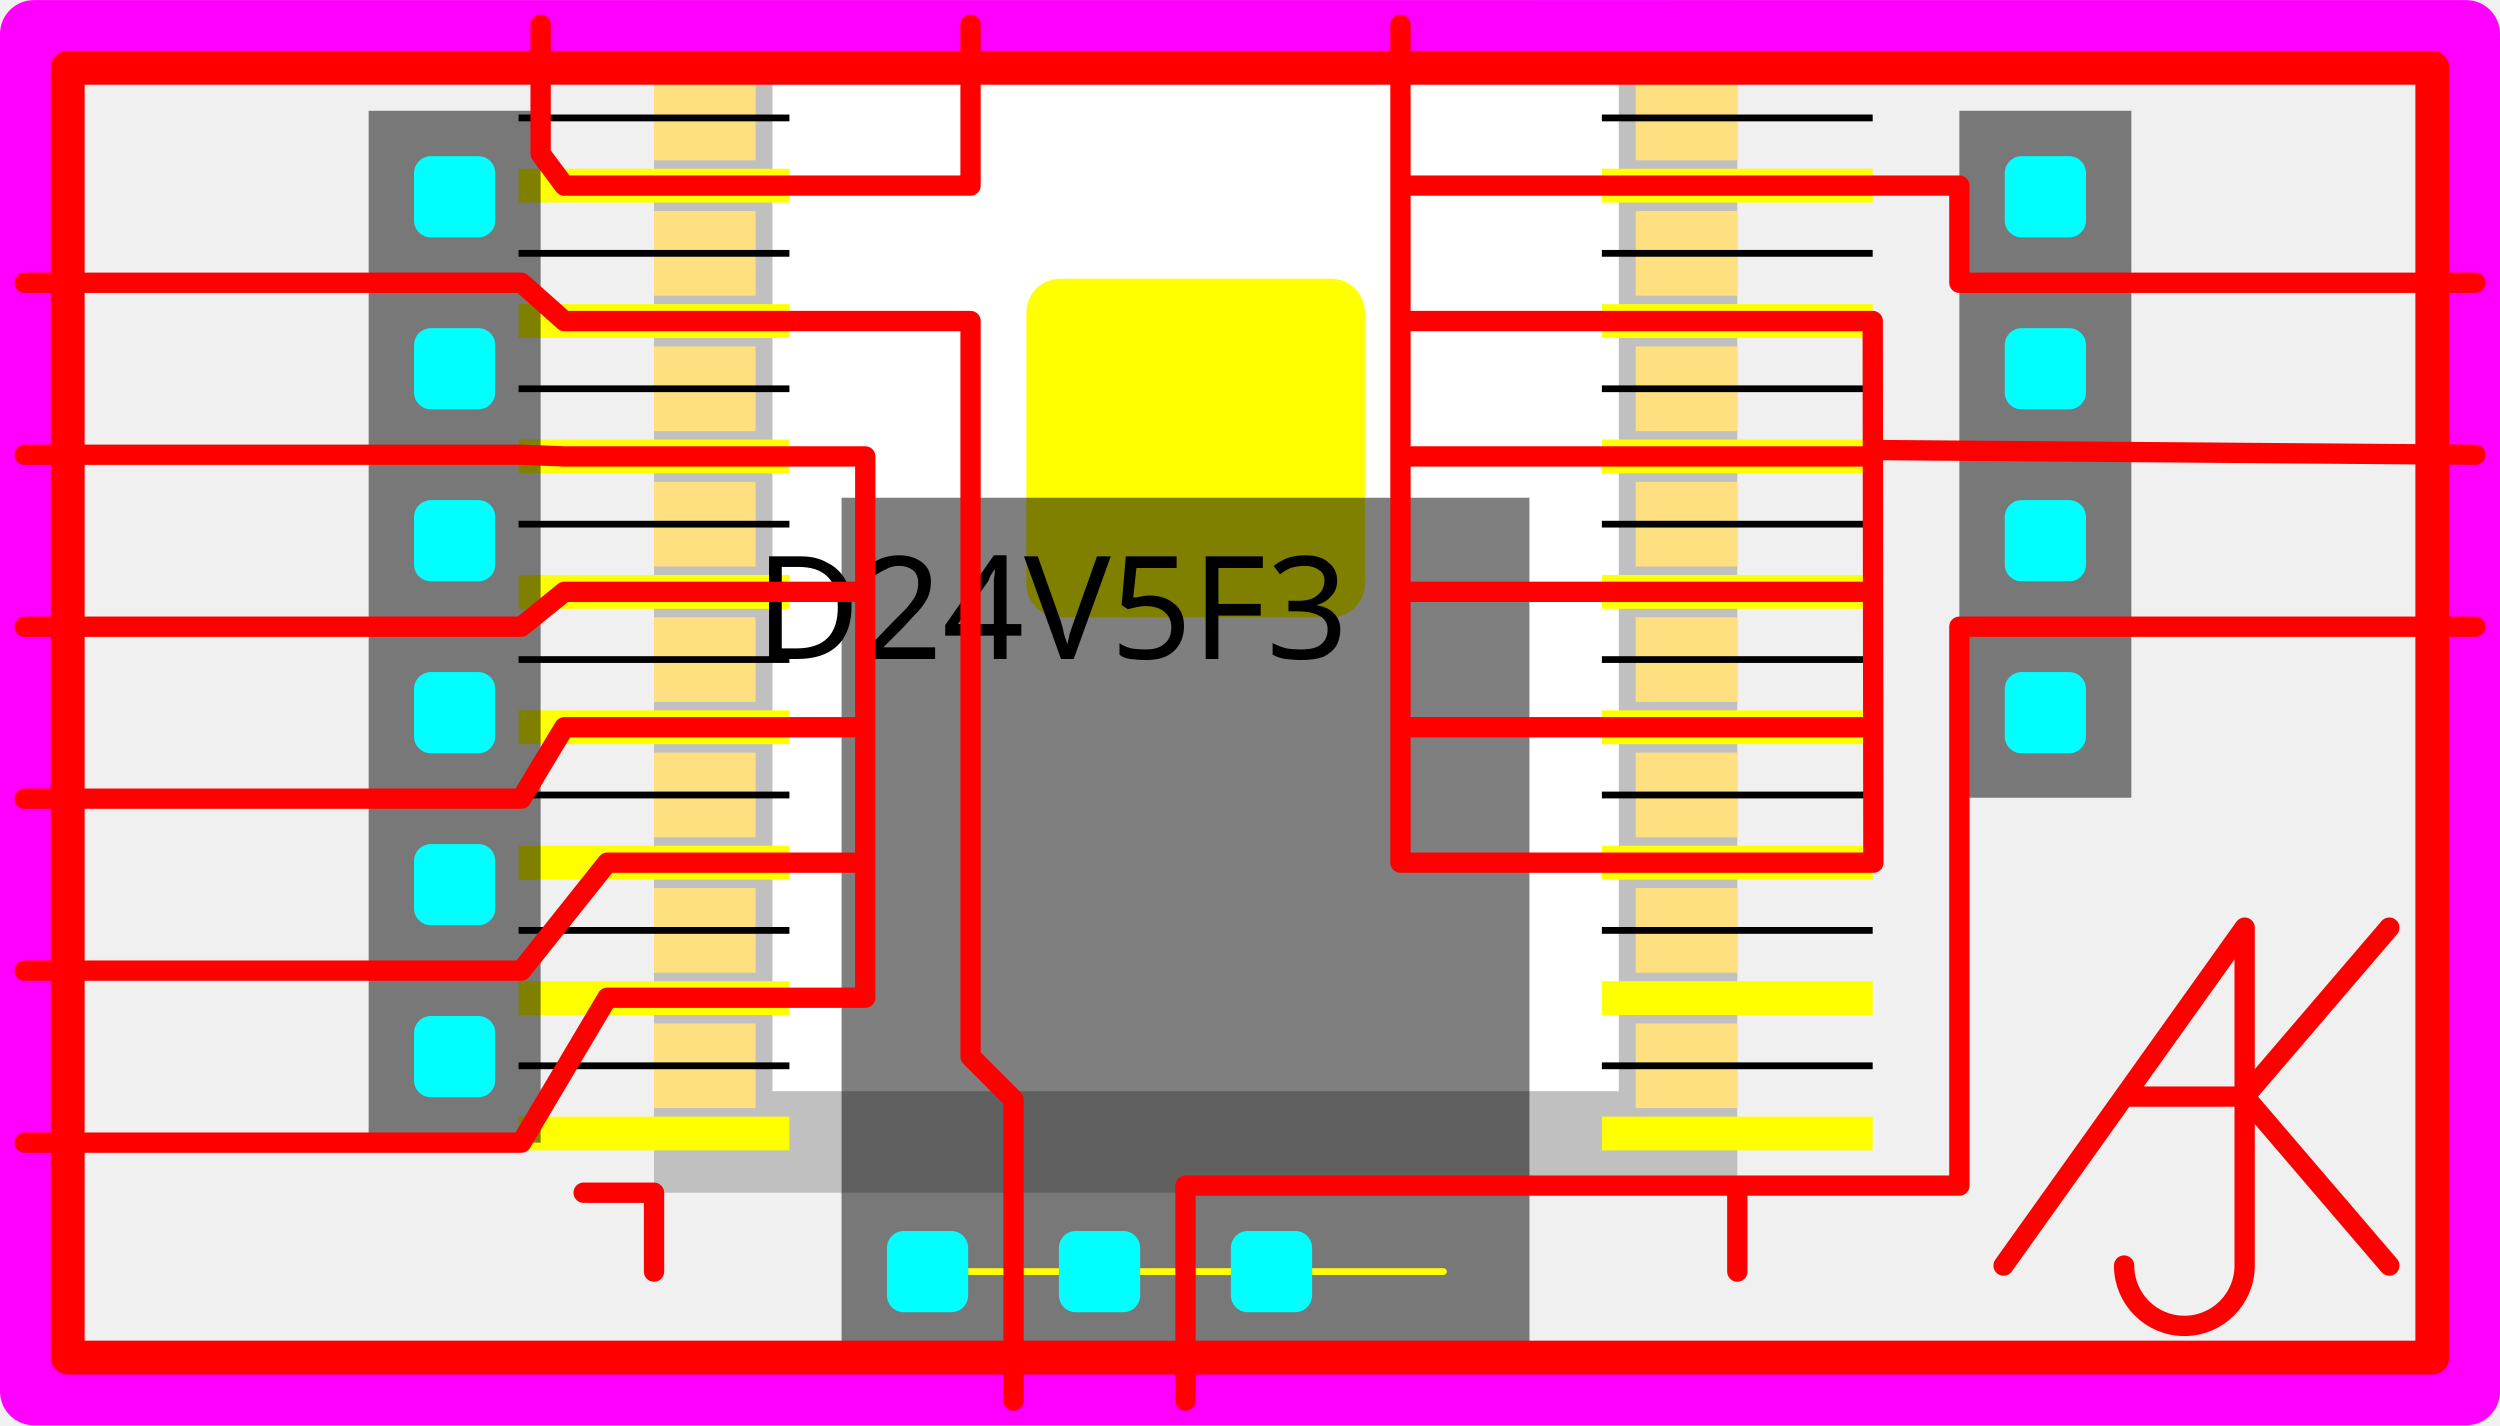
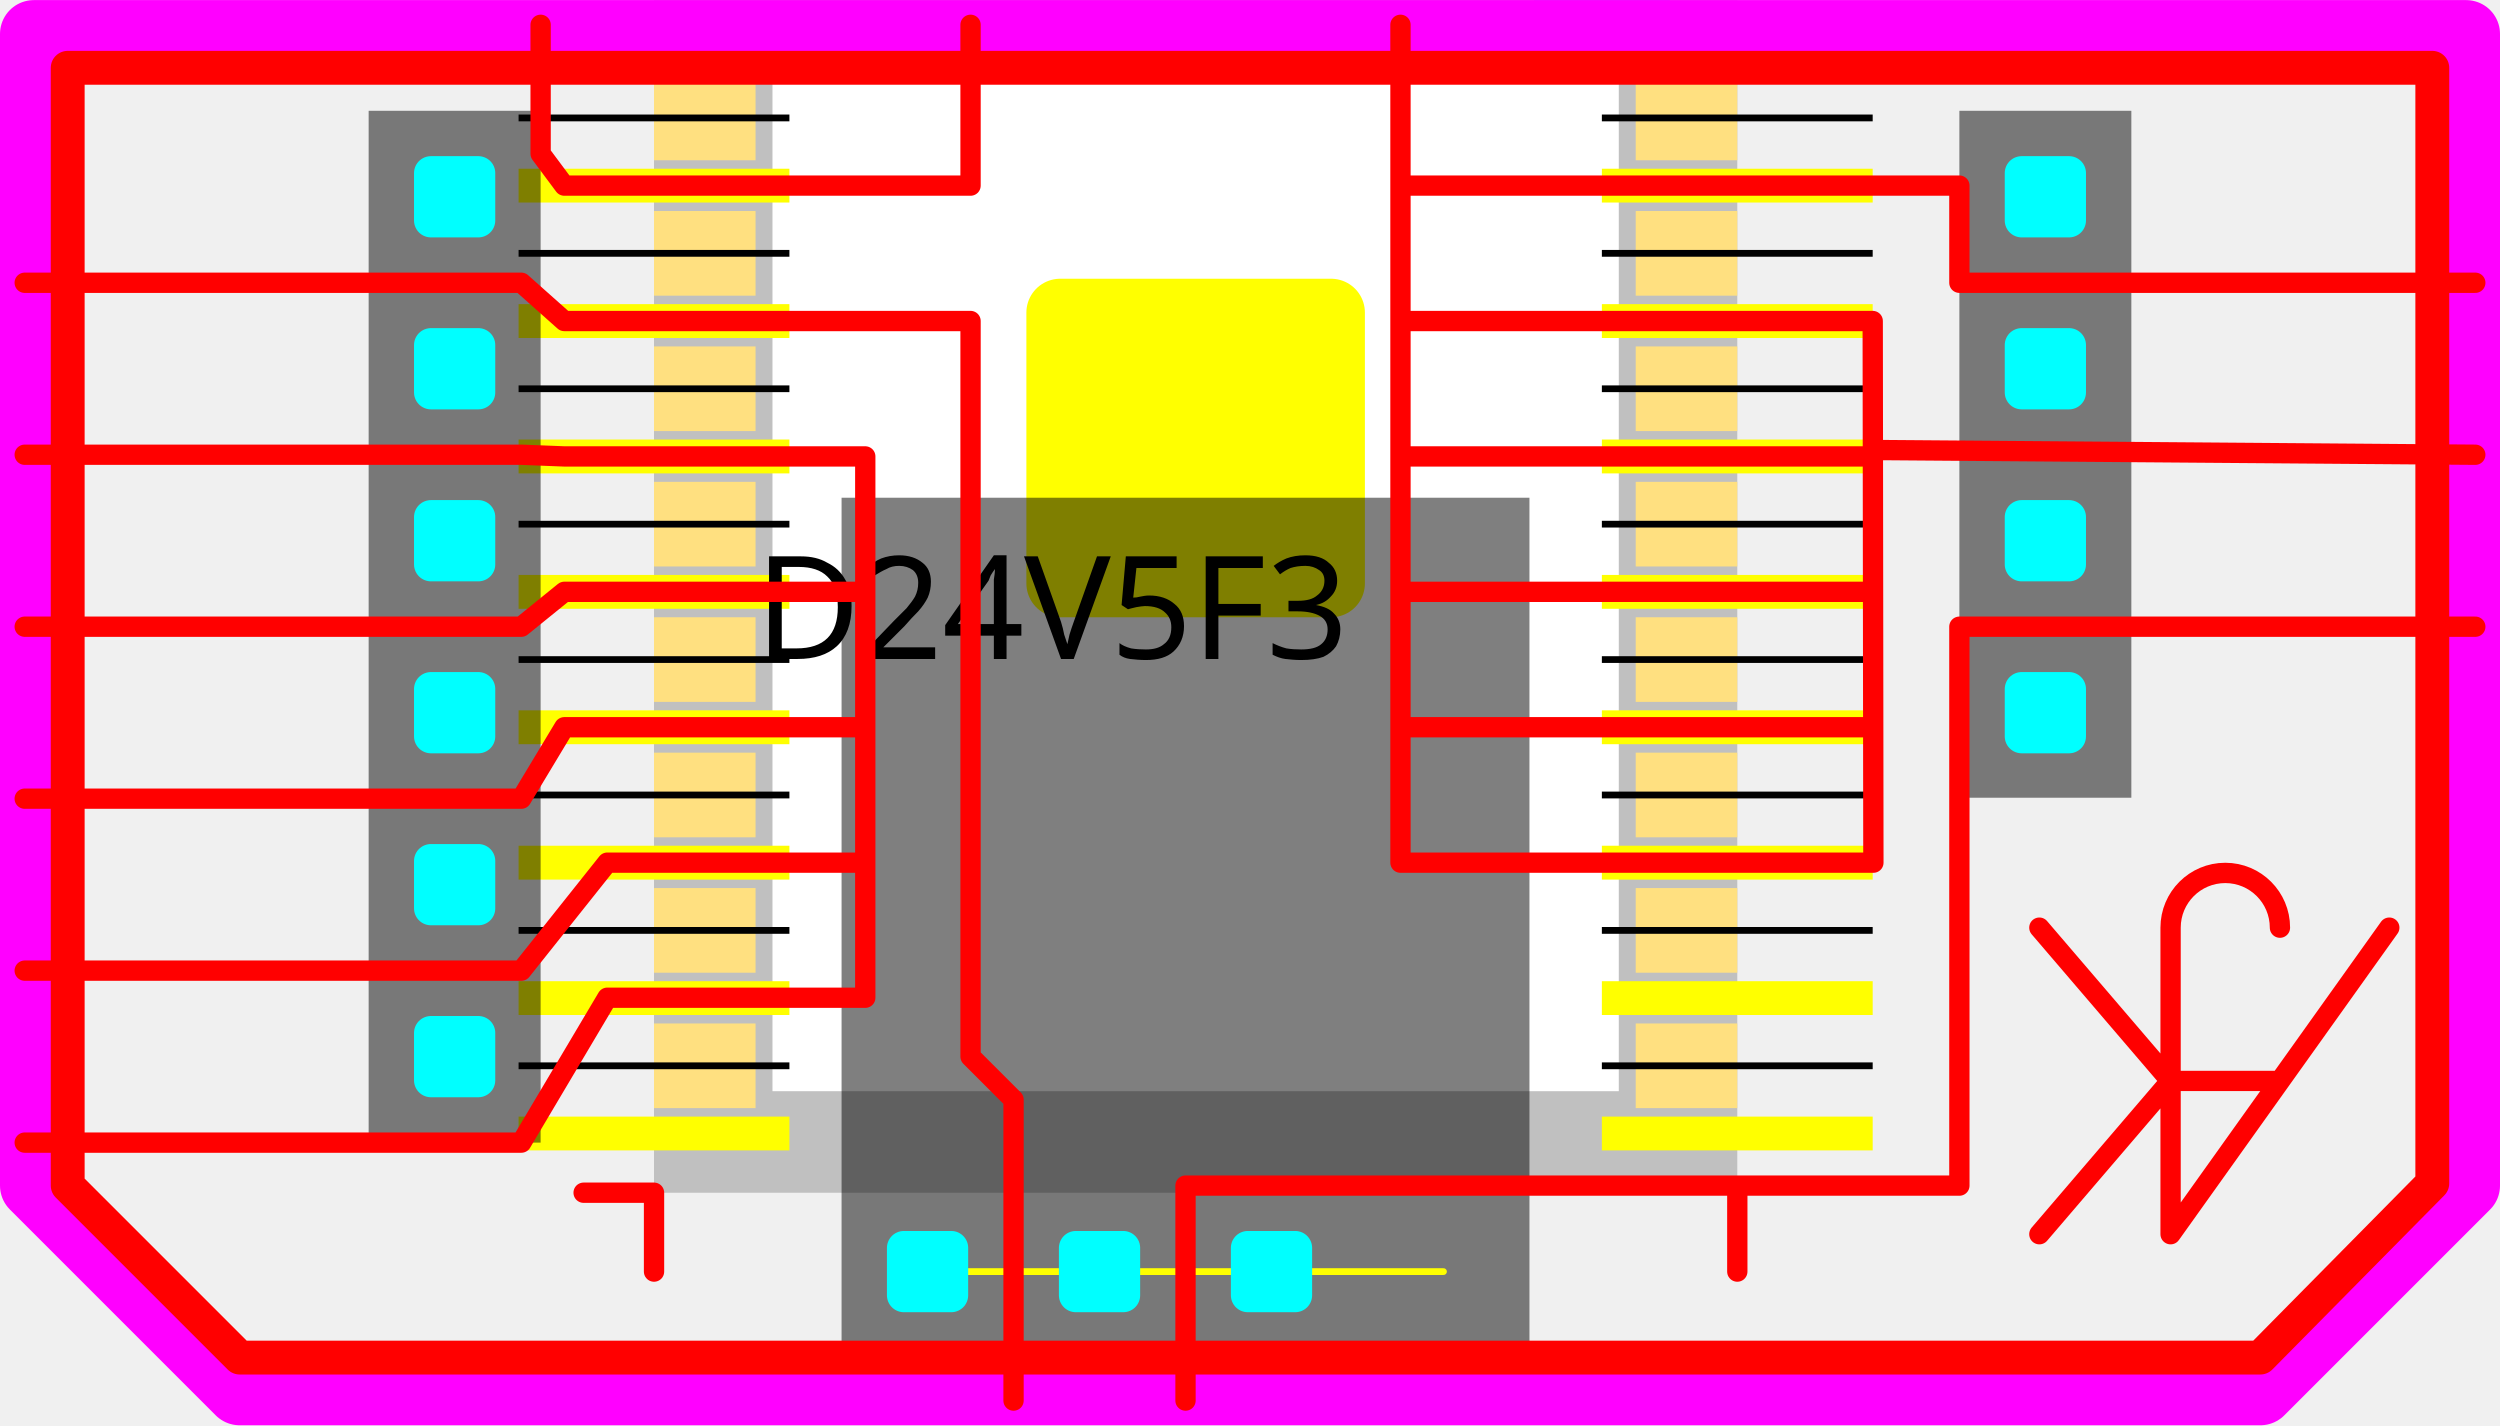
<svg xmlns="http://www.w3.org/2000/svg" width="1.454in" height="0.829in" viewBox="0 0 36.925 21.05" version="1.1" id="svg926">
  <defs id="defs920" />
  <g id="layer6" style="display:inline;opacity:1" transform="translate(0.1899991,-4.495005)">
    <g transform="translate(-12.47142,-90.94855)" id="layer1-2">
      <rect y="89.059" x="21.941" height="24" width="16" id="rect817-3" style="opacity:1;fill:#c0c0c0;fill-opacity:1;fill-rule:evenodd;stroke:none;stroke-width:0.117;stroke-linecap:round;stroke-linejoin:round;stroke-miterlimit:4;stroke-dasharray:none;stroke-dashoffset:0;stroke-opacity:1" />
      <rect y="96.559" x="23.691" height="15" width="12.5" id="rect819-6" style="opacity:1;fill:#ffffff;fill-opacity:1;fill-rule:evenodd;stroke:none;stroke-width:0.102;stroke-linecap:round;stroke-linejoin:round;stroke-miterlimit:4;stroke-dasharray:none;stroke-dashoffset:0;stroke-opacity:1" />
      <rect y="89.059" x="21.941" height="5" width="16" id="rect821-5" style="opacity:1;fill:#808080;fill-opacity:1;fill-rule:evenodd;stroke:none;stroke-width:0.1;stroke-linecap:round;stroke-linejoin:round;stroke-miterlimit:4;stroke-dasharray:none;stroke-dashoffset:0;stroke-opacity:1" />
      <text id="text825-5" y="93.01" x="21.964" style="font-style:normal;font-variant:normal;font-weight:normal;font-stretch:normal;font-size:4.233px;line-height:125%;font-family:Raleway;-inkscape-font-specification:'Raleway, Normal';font-variant-ligatures:normal;font-variant-caps:normal;font-variant-numeric:normal;font-feature-settings:normal;text-align:start;letter-spacing:0px;word-spacing:0px;writing-mode:lr-tb;text-anchor:start;fill:#000000;fill-opacity:1;stroke:none;stroke-width:0.265px;stroke-linecap:butt;stroke-linejoin:miter;stroke-opacity:1" xml:space="preserve">
        <tspan style="stroke-width:0.265px" y="93.01" x="21.964" id="tspan823-8">ESP-12S</tspan>
      </text>
      <g transform="translate(-2,-1.4530335e-6)" id="g953-1">
        <rect style="opacity:1;fill:#ffe080;fill-opacity:1;fill-rule:evenodd;stroke:none;stroke-width:0.062;stroke-linecap:round;stroke-linejoin:round;stroke-miterlimit:4;stroke-dasharray:none;stroke-dashoffset:0;stroke-opacity:1" id="rect830-4" width="1.5" height="1.25" x="23.941" y="-111.809" transform="scale(1,-1)" />
        <rect transform="scale(1,-1)" y="-109.809" x="23.941" height="1.25" width="1.5" id="rect832-7" style="opacity:1;fill:#ffe080;fill-opacity:1;fill-rule:evenodd;stroke:none;stroke-width:0.062;stroke-linecap:round;stroke-linejoin:round;stroke-miterlimit:4;stroke-dasharray:none;stroke-dashoffset:0;stroke-opacity:1" />
        <rect transform="scale(1,-1)" y="-107.809" x="23.941" height="1.25" width="1.5" id="rect834-1" style="opacity:1;fill:#ffe080;fill-opacity:1;fill-rule:evenodd;stroke:none;stroke-width:0.062;stroke-linecap:round;stroke-linejoin:round;stroke-miterlimit:4;stroke-dasharray:none;stroke-dashoffset:0;stroke-opacity:1" />
        <rect style="opacity:1;fill:#ffe080;fill-opacity:1;fill-rule:evenodd;stroke:none;stroke-width:0.062;stroke-linecap:round;stroke-linejoin:round;stroke-miterlimit:4;stroke-dasharray:none;stroke-dashoffset:0;stroke-opacity:1" id="rect836-3" width="1.5" height="1.25" x="23.941" y="-105.809" transform="scale(1,-1)" />
        <rect transform="scale(1,-1)" y="-103.809" x="23.941" height="1.25" width="1.5" id="rect838-8" style="opacity:1;fill:#ffe080;fill-opacity:1;fill-rule:evenodd;stroke:none;stroke-width:0.062;stroke-linecap:round;stroke-linejoin:round;stroke-miterlimit:4;stroke-dasharray:none;stroke-dashoffset:0;stroke-opacity:1" />
        <rect style="opacity:1;fill:#ffe080;fill-opacity:1;fill-rule:evenodd;stroke:none;stroke-width:0.062;stroke-linecap:round;stroke-linejoin:round;stroke-miterlimit:4;stroke-dasharray:none;stroke-dashoffset:0;stroke-opacity:1" id="rect840-4" width="1.5" height="1.25" x="23.941" y="-101.809" transform="scale(1,-1)" />
        <rect style="opacity:1;fill:#ffe080;fill-opacity:1;fill-rule:evenodd;stroke:none;stroke-width:0.062;stroke-linecap:round;stroke-linejoin:round;stroke-miterlimit:4;stroke-dasharray:none;stroke-dashoffset:0;stroke-opacity:1" id="rect842-8" width="1.5" height="1.25" x="23.941" y="-99.809" transform="scale(1,-1)" />
        <rect transform="scale(1,-1)" y="-97.809" x="23.941" height="1.25" width="1.5" id="rect844-0" style="opacity:1;fill:#ffe080;fill-opacity:1;fill-rule:evenodd;stroke:none;stroke-width:0.062;stroke-linecap:round;stroke-linejoin:round;stroke-miterlimit:4;stroke-dasharray:none;stroke-dashoffset:0;stroke-opacity:1" />
      </g>
      <g transform="translate(-2,-1.4530335e-6)" id="g963-4">
        <rect transform="scale(1,-1)" y="-111.809" x="38.441" height="1.25" width="1.5" id="rect846-6" style="opacity:1;fill:#ffe080;fill-opacity:1;fill-rule:evenodd;stroke:none;stroke-width:0.062;stroke-linecap:round;stroke-linejoin:round;stroke-miterlimit:4;stroke-dasharray:none;stroke-dashoffset:0;stroke-opacity:1" />
        <rect style="opacity:1;fill:#ffe080;fill-opacity:1;fill-rule:evenodd;stroke:none;stroke-width:0.062;stroke-linecap:round;stroke-linejoin:round;stroke-miterlimit:4;stroke-dasharray:none;stroke-dashoffset:0;stroke-opacity:1" id="rect848-0" width="1.5" height="1.25" x="38.441" y="-109.809" transform="scale(1,-1)" />
        <rect style="opacity:1;fill:#ffe080;fill-opacity:1;fill-rule:evenodd;stroke:none;stroke-width:0.062;stroke-linecap:round;stroke-linejoin:round;stroke-miterlimit:4;stroke-dasharray:none;stroke-dashoffset:0;stroke-opacity:1" id="rect850-3" width="1.5" height="1.25" x="38.441" y="-107.809" transform="scale(1,-1)" />
        <rect transform="scale(1,-1)" y="-105.809" x="38.441" height="1.25" width="1.5" id="rect852-2" style="opacity:1;fill:#ffe080;fill-opacity:1;fill-rule:evenodd;stroke:none;stroke-width:0.062;stroke-linecap:round;stroke-linejoin:round;stroke-miterlimit:4;stroke-dasharray:none;stroke-dashoffset:0;stroke-opacity:1" />
        <rect style="opacity:1;fill:#ffe080;fill-opacity:1;fill-rule:evenodd;stroke:none;stroke-width:0.062;stroke-linecap:round;stroke-linejoin:round;stroke-miterlimit:4;stroke-dasharray:none;stroke-dashoffset:0;stroke-opacity:1" id="rect854-6" width="1.5" height="1.25" x="38.441" y="-103.809" transform="scale(1,-1)" />
        <rect transform="scale(1,-1)" y="-101.809" x="38.441" height="1.25" width="1.5" id="rect856-9" style="opacity:1;fill:#ffe080;fill-opacity:1;fill-rule:evenodd;stroke:none;stroke-width:0.062;stroke-linecap:round;stroke-linejoin:round;stroke-miterlimit:4;stroke-dasharray:none;stroke-dashoffset:0;stroke-opacity:1" />
        <rect transform="scale(1,-1)" y="-99.809" x="38.441" height="1.25" width="1.5" id="rect858-4" style="opacity:1;fill:#ffe080;fill-opacity:1;fill-rule:evenodd;stroke:none;stroke-width:0.062;stroke-linecap:round;stroke-linejoin:round;stroke-miterlimit:4;stroke-dasharray:none;stroke-dashoffset:0;stroke-opacity:1" />
        <rect style="opacity:1;fill:#ffe080;fill-opacity:1;fill-rule:evenodd;stroke:none;stroke-width:0.062;stroke-linecap:round;stroke-linejoin:round;stroke-miterlimit:4;stroke-dasharray:none;stroke-dashoffset:0;stroke-opacity:1" id="rect860-1" width="1.5" height="1.25" x="38.441" y="-97.809" transform="scale(1,-1)" />
      </g>
      <rect y="95.059" x="34.941" height="1" width="2" id="rect862-3" style="opacity:1;fill:#8080ff;fill-opacity:1;fill-rule:evenodd;stroke:none;stroke-width:0.1;stroke-linecap:round;stroke-linejoin:round;stroke-miterlimit:4;stroke-dasharray:none;stroke-dashoffset:0;stroke-opacity:1" />
      <g transform="translate(0,0.1250103)" id="g1983">
        <path style="opacity:1;fill:none;fill-opacity:1;fill-rule:evenodd;stroke:#000000;stroke-width:0.1;stroke-linecap:butt;stroke-linejoin:round;stroke-miterlimit:4;stroke-dasharray:none;stroke-dashoffset:0;stroke-opacity:1" d="m 19.941,97.059 h 2.75 1.25" id="path1959" />
        <path id="path1961" d="m 19.941,99.059 h 2.75 1.25" style="opacity:1;fill:none;fill-opacity:1;fill-rule:evenodd;stroke:#000000;stroke-width:0.1;stroke-linecap:butt;stroke-linejoin:round;stroke-miterlimit:4;stroke-dasharray:none;stroke-dashoffset:0;stroke-opacity:1" />
        <path id="path1963" d="m 19.941,101.059 h 2.75 1.25" style="opacity:1;fill:none;fill-opacity:1;fill-rule:evenodd;stroke:#000000;stroke-width:0.1;stroke-linecap:butt;stroke-linejoin:round;stroke-miterlimit:4;stroke-dasharray:none;stroke-dashoffset:0;stroke-opacity:1" />
        <path style="opacity:1;fill:none;fill-opacity:1;fill-rule:evenodd;stroke:#000000;stroke-width:0.1;stroke-linecap:butt;stroke-linejoin:round;stroke-miterlimit:4;stroke-dasharray:none;stroke-dashoffset:0;stroke-opacity:1" d="m 19.941,103.059 h 2.75 1.25" id="path1965" />
        <path id="path1967" d="m 19.941,105.059 h 2.75 1.25" style="opacity:1;fill:none;fill-opacity:1;fill-rule:evenodd;stroke:#000000;stroke-width:0.1;stroke-linecap:butt;stroke-linejoin:round;stroke-miterlimit:4;stroke-dasharray:none;stroke-dashoffset:0;stroke-opacity:1" />
        <path style="opacity:1;fill:none;fill-opacity:1;fill-rule:evenodd;stroke:#000000;stroke-width:0.1;stroke-linecap:butt;stroke-linejoin:round;stroke-miterlimit:4;stroke-dasharray:none;stroke-dashoffset:0;stroke-opacity:1" d="m 19.941,107.059 h 2.75 1.25" id="path1969" />
        <path style="opacity:1;fill:none;fill-opacity:1;fill-rule:evenodd;stroke:#000000;stroke-width:0.1;stroke-linecap:butt;stroke-linejoin:round;stroke-miterlimit:4;stroke-dasharray:none;stroke-dashoffset:0;stroke-opacity:1" d="m 19.941,109.059 h 2.75 1.25" id="path1971" />
        <path id="path1973" d="m 19.941,111.059 h 2.75 1.25" style="opacity:1;fill:none;fill-opacity:1;fill-rule:evenodd;stroke:#000000;stroke-width:0.1;stroke-linecap:butt;stroke-linejoin:round;stroke-miterlimit:4;stroke-dasharray:none;stroke-dashoffset:0;stroke-opacity:1" />
      </g>
      <g transform="translate(16,0.1250103)" id="g2001">
        <path id="path1985" d="m 19.941,97.059 h 2.75 1.25" style="opacity:1;fill:none;fill-opacity:1;fill-rule:evenodd;stroke:#000000;stroke-width:0.1;stroke-linecap:butt;stroke-linejoin:round;stroke-miterlimit:4;stroke-dasharray:none;stroke-dashoffset:0;stroke-opacity:1" />
        <path style="opacity:1;fill:none;fill-opacity:1;fill-rule:evenodd;stroke:#000000;stroke-width:0.1;stroke-linecap:butt;stroke-linejoin:round;stroke-miterlimit:4;stroke-dasharray:none;stroke-dashoffset:0;stroke-opacity:1" d="m 19.941,99.059 h 2.75 1.25" id="path1987" />
        <path style="opacity:1;fill:none;fill-opacity:1;fill-rule:evenodd;stroke:#000000;stroke-width:0.1;stroke-linecap:butt;stroke-linejoin:round;stroke-miterlimit:4;stroke-dasharray:none;stroke-dashoffset:0;stroke-opacity:1" d="m 19.941,101.059 h 2.75 1.25" id="path1989" />
        <path id="path1991" d="m 19.941,103.059 h 2.75 1.25" style="opacity:1;fill:none;fill-opacity:1;fill-rule:evenodd;stroke:#000000;stroke-width:0.1;stroke-linecap:butt;stroke-linejoin:round;stroke-miterlimit:4;stroke-dasharray:none;stroke-dashoffset:0;stroke-opacity:1" />
        <path style="opacity:1;fill:none;fill-opacity:1;fill-rule:evenodd;stroke:#000000;stroke-width:0.1;stroke-linecap:butt;stroke-linejoin:round;stroke-miterlimit:4;stroke-dasharray:none;stroke-dashoffset:0;stroke-opacity:1" d="m 19.941,105.059 h 2.75 1.25" id="path1993" />
        <path id="path1995" d="m 19.941,107.059 h 2.75 1.25" style="opacity:1;fill:none;fill-opacity:1;fill-rule:evenodd;stroke:#000000;stroke-width:0.1;stroke-linecap:butt;stroke-linejoin:round;stroke-miterlimit:4;stroke-dasharray:none;stroke-dashoffset:0;stroke-opacity:1" />
        <path id="path1997" d="m 19.941,109.059 h 2.75 1.25" style="opacity:1;fill:none;fill-opacity:1;fill-rule:evenodd;stroke:#000000;stroke-width:0.1;stroke-linecap:butt;stroke-linejoin:round;stroke-miterlimit:4;stroke-dasharray:none;stroke-dashoffset:0;stroke-opacity:1" />
        <path style="opacity:1;fill:none;fill-opacity:1;fill-rule:evenodd;stroke:#000000;stroke-width:0.1;stroke-linecap:butt;stroke-linejoin:round;stroke-miterlimit:4;stroke-dasharray:none;stroke-dashoffset:0;stroke-opacity:1" d="m 19.941,111.059 h 2.75 1.25" id="path1999" />
      </g>
      <g id="g902">
        <path style="opacity:1;fill:none;fill-opacity:1;fill-rule:evenodd;stroke:#ffff00;stroke-width:0.5;stroke-linecap:butt;stroke-linejoin:round;stroke-miterlimit:4;stroke-dasharray:none;stroke-dashoffset:0;stroke-opacity:1" d="m 19.941,98.184 h 2.75 1.25" id="path871-7" />
        <path style="opacity:1;fill:none;fill-opacity:1;fill-rule:evenodd;stroke:#ffff00;stroke-width:0.5;stroke-linecap:butt;stroke-linejoin:round;stroke-miterlimit:4;stroke-dasharray:none;stroke-dashoffset:0;stroke-opacity:1" d="m 19.941,100.184 h 2.75 1.25" id="path873-8" />
        <path id="path875-8" d="m 19.941,102.184 h 2.75 1.25" style="opacity:1;fill:none;fill-opacity:1;fill-rule:evenodd;stroke:#ffff00;stroke-width:0.5;stroke-linecap:butt;stroke-linejoin:round;stroke-miterlimit:4;stroke-dasharray:none;stroke-dashoffset:0;stroke-opacity:1" />
        <path style="opacity:1;fill:none;fill-opacity:1;fill-rule:evenodd;stroke:#ffff00;stroke-width:0.5;stroke-linecap:butt;stroke-linejoin:round;stroke-miterlimit:4;stroke-dasharray:none;stroke-dashoffset:0;stroke-opacity:1" d="m 19.941,104.184 h 2.75 1.25" id="path877-3" />
        <path id="path879-8" d="m 19.941,106.184 h 2.75 1.25" style="opacity:1;fill:none;fill-opacity:1;fill-rule:evenodd;stroke:#ffff00;stroke-width:0.5;stroke-linecap:butt;stroke-linejoin:round;stroke-miterlimit:4;stroke-dasharray:none;stroke-dashoffset:0;stroke-opacity:1" />
        <path id="path881-1" d="m 19.941,108.184 h 2.75 1.25" style="opacity:1;fill:none;fill-opacity:1;fill-rule:evenodd;stroke:#ffff00;stroke-width:0.5;stroke-linecap:butt;stroke-linejoin:round;stroke-miterlimit:4;stroke-dasharray:none;stroke-dashoffset:0;stroke-opacity:1" />
        <path style="opacity:1;fill:none;fill-opacity:1;fill-rule:evenodd;stroke:#ffff00;stroke-width:0.5;stroke-linecap:butt;stroke-linejoin:round;stroke-miterlimit:4;stroke-dasharray:none;stroke-dashoffset:0;stroke-opacity:1" d="m 19.941,110.184 h 2.75 1.25" id="path883-5" />
        <path id="path893" d="m 19.941,96.184 h 2.75 1.25" style="opacity:1;fill:none;fill-opacity:1;fill-rule:evenodd;stroke:#ffff00;stroke-width:0.5;stroke-linecap:butt;stroke-linejoin:round;stroke-miterlimit:4;stroke-dasharray:none;stroke-dashoffset:0;stroke-opacity:1" />
        <path id="path903" d="m 19.941,112.184 h 2.75 1.25" style="opacity:1;fill:none;fill-opacity:1;fill-rule:evenodd;stroke:#ffff00;stroke-width:0.5;stroke-linecap:butt;stroke-linejoin:round;stroke-miterlimit:4;stroke-dasharray:none;stroke-dashoffset:0;stroke-opacity:1" />
      </g>
      <g transform="translate(16)" id="g918">
        <path id="path904-3" d="m 19.941,98.184 h 2.75 1.25" style="opacity:1;fill:none;fill-opacity:1;fill-rule:evenodd;stroke:#ffff00;stroke-width:0.5;stroke-linecap:butt;stroke-linejoin:round;stroke-miterlimit:4;stroke-dasharray:none;stroke-dashoffset:0;stroke-opacity:1" />
        <path id="path906-5" d="m 19.941,100.184 h 2.75 1.25" style="opacity:1;fill:none;fill-opacity:1;fill-rule:evenodd;stroke:#ffff00;stroke-width:0.5;stroke-linecap:butt;stroke-linejoin:round;stroke-miterlimit:4;stroke-dasharray:none;stroke-dashoffset:0;stroke-opacity:1" />
        <path style="opacity:1;fill:none;fill-opacity:1;fill-rule:evenodd;stroke:#ffff00;stroke-width:0.5;stroke-linecap:butt;stroke-linejoin:round;stroke-miterlimit:4;stroke-dasharray:none;stroke-dashoffset:0;stroke-opacity:1" d="m 19.941,102.184 h 2.75 1.25" id="path908-4" />
        <path id="path910-3" d="m 19.941,104.184 h 2.75 1.25" style="opacity:1;fill:none;fill-opacity:1;fill-rule:evenodd;stroke:#ffff00;stroke-width:0.5;stroke-linecap:butt;stroke-linejoin:round;stroke-miterlimit:4;stroke-dasharray:none;stroke-dashoffset:0;stroke-opacity:1" />
        <path style="opacity:1;fill:none;fill-opacity:1;fill-rule:evenodd;stroke:#ffff00;stroke-width:0.5;stroke-linecap:butt;stroke-linejoin:round;stroke-miterlimit:4;stroke-dasharray:none;stroke-dashoffset:0;stroke-opacity:1" d="m 19.941,106.184 h 2.75 1.25" id="path912-6" />
        <path style="opacity:1;fill:none;fill-opacity:1;fill-rule:evenodd;stroke:#ffff00;stroke-width:0.5;stroke-linecap:butt;stroke-linejoin:round;stroke-miterlimit:4;stroke-dasharray:none;stroke-dashoffset:0;stroke-opacity:1" d="m 19.941,108.184 h 2.75 1.25" id="path914-5" />
        <path id="path916-9" d="m 19.941,110.184 h 2.75 1.25" style="opacity:1;fill:none;fill-opacity:1;fill-rule:evenodd;stroke:#ffff00;stroke-width:0.5;stroke-linecap:butt;stroke-linejoin:round;stroke-miterlimit:4;stroke-dasharray:none;stroke-dashoffset:0;stroke-opacity:1" />
        <path style="opacity:1;fill:none;fill-opacity:1;fill-rule:evenodd;stroke:#ffff00;stroke-width:0.5;stroke-linecap:butt;stroke-linejoin:round;stroke-miterlimit:4;stroke-dasharray:none;stroke-dashoffset:0;stroke-opacity:1" d="m 19.941,96.184 h 2.75 1.25" id="path897" />
        <path style="opacity:1;fill:none;fill-opacity:1;fill-rule:evenodd;stroke:#ffff00;stroke-width:0.5;stroke-linecap:butt;stroke-linejoin:round;stroke-miterlimit:4;stroke-dasharray:none;stroke-dashoffset:0;stroke-opacity:1" d="m 19.941,112.184 h 2.75 1.25" id="path907" />
      </g>
      <rect y="100.059" x="27.941" height="4" width="4" id="rect891" style="opacity:1;fill:#ffff00;fill-opacity:1;fill-rule:evenodd;stroke:#ffff00;stroke-width:1;stroke-linecap:round;stroke-linejoin:round;stroke-miterlimit:4;stroke-dasharray:none;stroke-dashoffset:0;stroke-opacity:1" />
    </g>
    <rect style="display:inline;opacity:1;fill:#000000;fill-opacity:0.502;fill-rule:evenodd;stroke:none;stroke-width:0.1;stroke-linecap:round;stroke-linejoin:bevel;stroke-miterlimit:4;stroke-dasharray:none;stroke-dashoffset:0;stroke-opacity:1" id="rect1436" width="2.54" height="15.24" x="5.255" y="6.13" />
    <rect y="6.13" x="28.75" height="10.146" width="2.54" id="rect970" style="display:inline;opacity:1;fill:#000000;fill-opacity:0.502;fill-rule:evenodd;stroke:none;stroke-width:0.1;stroke-linecap:round;stroke-linejoin:bevel;stroke-miterlimit:4;stroke-dasharray:none;stroke-dashoffset:0;stroke-opacity:1" />
    <g transform="translate(-0.4599976,-76.87499)" id="layer1">
      <rect y="88.72" x="12.7" height="12.7" width="10.16" id="rect817" style="opacity:1;fill:#000000;fill-opacity:0.502;fill-rule:evenodd;stroke:none;stroke-width:0.1;stroke-linecap:round;stroke-linejoin:round;stroke-miterlimit:4;stroke-dasharray:none;stroke-dashoffset:0;stroke-opacity:1" />
      <path id="path831" d="m 13.97,100.15 h 2.54 2.54 2.54" style="opacity:1;fill:none;fill-opacity:0.502;fill-rule:evenodd;stroke:#ffff00;stroke-width:0.1;stroke-linecap:round;stroke-linejoin:round;stroke-miterlimit:4;stroke-dasharray:none;stroke-dashoffset:0;stroke-opacity:1" />
      <text id="text835" y="91.103" x="17.734" style="font-style:normal;font-variant:normal;font-weight:normal;font-stretch:normal;font-size:2.117px;line-height:125%;font-family:Raleway;-inkscape-font-specification:'Raleway, Normal';font-variant-ligatures:normal;font-variant-caps:normal;font-variant-numeric:normal;font-feature-settings:normal;text-align:center;letter-spacing:0px;word-spacing:0px;writing-mode:lr-tb;text-anchor:middle;fill:#000000;fill-opacity:1;stroke:none;stroke-width:0.265px;stroke-linecap:butt;stroke-linejoin:miter;stroke-opacity:1" xml:space="preserve">
        <tspan style="font-style:normal;font-variant:normal;font-weight:normal;font-stretch:normal;font-size:2.117px;font-family:Raleway;-inkscape-font-specification:'Raleway, Normal';font-variant-ligatures:normal;font-variant-caps:normal;font-variant-numeric:normal;font-feature-settings:normal;text-align:center;writing-mode:lr-tb;text-anchor:middle;stroke-width:0.265px" y="91.103" x="17.734" id="tspan833">D24V5F3</tspan>
      </text>
    </g>
    <text xml:space="preserve" style="font-style:normal;font-variant:normal;font-weight:normal;font-stretch:normal;font-size:2.117px;line-height:125%;font-family:Raleway;-inkscape-font-specification:'Raleway, Normal';font-variant-ligatures:normal;font-variant-caps:normal;font-variant-numeric:normal;font-feature-settings:normal;text-align:start;letter-spacing:0px;word-spacing:0px;writing-mode:lr-tb;text-anchor:start;fill:#000000;fill-opacity:1;stroke:none;stroke-width:0.265px;stroke-linecap:butt;stroke-linejoin:miter;stroke-opacity:1" x="37.338" y="8.049" id="text1159">
      <tspan id="tspan1157" x="37.338" y="8.049" style="font-style:normal;font-variant:normal;font-weight:normal;font-stretch:normal;font-size:2.117px;font-family:Raleway;-inkscape-font-specification:'Raleway, Normal';font-variant-ligatures:normal;font-variant-caps:normal;font-variant-numeric:normal;font-feature-settings:normal;text-align:start;writing-mode:lr-tb;text-anchor:start;stroke-width:0.265px">SEND</tspan>
      <tspan x="37.338" y="10.695" style="font-style:normal;font-variant:normal;font-weight:normal;font-stretch:normal;font-size:2.117px;font-family:Raleway;-inkscape-font-specification:'Raleway, Normal';font-variant-ligatures:normal;font-variant-caps:normal;font-variant-numeric:normal;font-feature-settings:normal;text-align:start;writing-mode:lr-tb;text-anchor:start;stroke-width:0.265px" id="tspan1161">Serial</tspan>
      <tspan x="37.338" y="13.34" style="font-style:normal;font-variant:normal;font-weight:normal;font-stretch:normal;font-size:2.117px;font-family:Raleway;-inkscape-font-specification:'Raleway, Normal';font-variant-ligatures:normal;font-variant-caps:normal;font-variant-numeric:normal;font-feature-settings:normal;text-align:start;writing-mode:lr-tb;text-anchor:start;stroke-width:0.265px" id="tspan1163">GND</tspan>
      <tspan x="37.338" y="15.986" style="font-style:normal;font-variant:normal;font-weight:normal;font-stretch:normal;font-size:2.117px;font-family:Raleway;-inkscape-font-specification:'Raleway, Normal';font-variant-ligatures:normal;font-variant-caps:normal;font-variant-numeric:normal;font-feature-settings:normal;text-align:start;writing-mode:lr-tb;text-anchor:start;stroke-width:0.265px" id="tspan1165">12V</tspan>
    </text>
    <path id="path1174" style="opacity:1;fill:none;fill-opacity:1;fill-rule:evenodd;stroke:#000000;stroke-width:0.3;stroke-linecap:round;stroke-linejoin:round;stroke-miterlimit:4;stroke-dasharray:none;stroke-dashoffset:0;stroke-opacity:1" d="m 46.53,7.4 h 1.27 M 45.26,6.13 V 8.67 M 46.53,6.13 v 2.54 l -1.27,-1.27 1.27,-1.27 m -1.27,1.27 h -1.27" />
    <text id="text1185" y="7.75" x="-0.817" style="font-style:normal;font-variant:normal;font-weight:normal;font-stretch:normal;font-size:2.117px;line-height:125%;font-family:Raleway;-inkscape-font-specification:'Raleway, Normal';font-variant-ligatures:normal;font-variant-caps:normal;font-variant-numeric:normal;font-feature-settings:normal;text-align:end;letter-spacing:0px;word-spacing:0px;writing-mode:lr-tb;text-anchor:end;fill:#000000;fill-opacity:1;stroke:none;stroke-width:0.265px;stroke-linecap:butt;stroke-linejoin:miter;stroke-opacity:1" xml:space="preserve">
      <tspan id="tspan1183" style="font-style:normal;font-variant:normal;font-weight:normal;font-stretch:normal;font-size:2.117px;font-family:Raleway;-inkscape-font-specification:'Raleway, Normal';font-variant-ligatures:normal;font-variant-caps:normal;font-variant-numeric:normal;font-feature-settings:normal;text-align:end;writing-mode:lr-tb;text-anchor:end;stroke-width:0.265px" y="7.75" x="-0.817">GND</tspan>
      <tspan style="font-style:normal;font-variant:normal;font-weight:normal;font-stretch:normal;font-size:2.117px;font-family:Raleway;-inkscape-font-specification:'Raleway, Normal';font-variant-ligatures:normal;font-variant-caps:normal;font-variant-numeric:normal;font-feature-settings:normal;text-align:end;writing-mode:lr-tb;text-anchor:end;stroke-width:0.265px" y="10.396" x="-0.817" id="tspan1196">3V3</tspan>
      <tspan style="font-style:normal;font-variant:normal;font-weight:normal;font-stretch:normal;font-size:2.117px;font-family:Raleway;-inkscape-font-specification:'Raleway, Normal';font-variant-ligatures:normal;font-variant-caps:normal;font-variant-numeric:normal;font-feature-settings:normal;text-align:end;writing-mode:lr-tb;text-anchor:end;stroke-width:0.265px" y="13.042" x="-0.817" id="tspan1198">SS</tspan>
      <tspan style="font-style:normal;font-variant:normal;font-weight:normal;font-stretch:normal;font-size:2.117px;font-family:Raleway;-inkscape-font-specification:'Raleway, Normal';font-variant-ligatures:normal;font-variant-caps:normal;font-variant-numeric:normal;font-feature-settings:normal;text-align:end;writing-mode:lr-tb;text-anchor:end;stroke-width:0.265px" y="15.688" x="-0.817" id="tspan1200">SCK</tspan>
      <tspan style="font-style:normal;font-variant:normal;font-weight:normal;font-stretch:normal;font-size:2.117px;font-family:Raleway;-inkscape-font-specification:'Raleway, Normal';font-variant-ligatures:normal;font-variant-caps:normal;font-variant-numeric:normal;font-feature-settings:normal;text-align:end;writing-mode:lr-tb;text-anchor:end;stroke-width:0.265px" y="18.334" x="-0.817" id="tspan1202">MISO</tspan>
      <tspan style="font-style:normal;font-variant:normal;font-weight:normal;font-stretch:normal;font-size:2.117px;font-family:Raleway;-inkscape-font-specification:'Raleway, Normal';font-variant-ligatures:normal;font-variant-caps:normal;font-variant-numeric:normal;font-feature-settings:normal;text-align:end;writing-mode:lr-tb;text-anchor:end;stroke-width:0.265px" y="20.979" x="-0.817" id="tspan1204">MOSI</tspan>
    </text>
    <text xml:space="preserve" style="font-style:normal;font-variant:normal;font-weight:normal;font-stretch:normal;font-size:2.117px;line-height:125%;font-family:Raleway;-inkscape-font-specification:'Raleway, Normal';font-variant-ligatures:normal;font-variant-caps:normal;font-variant-numeric:normal;font-feature-settings:normal;text-align:center;letter-spacing:0px;word-spacing:0px;writing-mode:lr-tb;text-anchor:middle;fill:#000000;fill-opacity:1;stroke:none;stroke-width:0.265px;stroke-linecap:butt;stroke-linejoin:miter;stroke-opacity:1" x="17.335" y="-5.297" id="text1218">
      <tspan id="tspan1216" x="17.335" y="-5.297" style="font-style:normal;font-variant:normal;font-weight:normal;font-stretch:normal;font-size:2.117px;font-family:Raleway;-inkscape-font-specification:'Raleway, Normal';font-variant-ligatures:normal;font-variant-caps:normal;font-variant-numeric:normal;font-feature-settings:normal;text-align:center;writing-mode:lr-tb;text-anchor:middle;stroke-width:0.265px">Keep PN532 away</tspan>
      <tspan x="17.335" y="-2.651" style="font-style:normal;font-variant:normal;font-weight:normal;font-stretch:normal;font-size:2.117px;font-family:Raleway;-inkscape-font-specification:'Raleway, Normal';font-variant-ligatures:normal;font-variant-caps:normal;font-variant-numeric:normal;font-feature-settings:normal;text-align:center;writing-mode:lr-tb;text-anchor:middle;stroke-width:0.265px" id="tspan1240">From WiFi</tspan>
    </text>
  </g>
  <g id="layer3" style="display:inline" transform="translate(0.1899991,-4.495005)">
-     <rect style="opacity:1;fill:none;fill-opacity:1;fill-rule:evenodd;stroke:#ff00ff;stroke-width:1;stroke-linecap:round;stroke-linejoin:round;stroke-miterlimit:4;stroke-dasharray:none;stroke-dashoffset:0;stroke-opacity:1" id="rect1155" width="35.925" height="20.05" x="0.31" y="4.995" />
+     <path style="opacity:1;fill:none;fill-opacity:1;fill-rule:evenodd;stroke:#ff00ff;stroke-width:1;stroke-linecap:round;stroke-linejoin:round;stroke-miterlimit:4;stroke-dasharray:none;stroke-dashoffset:0;stroke-opacity:1" d="M 0.31,4.995 H 36.235 V 22.005 l -3.04,3.04 H 3.35 L 0.31,22.005 Z" id="rect1155" />
  </g>
  <g id="layer7" style="display:inline" transform="translate(0.1899991,-4.495005)">
+     <g transform="matrix(-0.3230464,0,0,-0.3234075,39.9457,106.3741)" id="layer1-3" style="stroke:#ff0000;stroke-width:0.928;stroke-miterlimit:4;stroke-dasharray:none;stroke-opacity:1">
+       <path d="m 25,265.656 h -5 m 11,-7 -6,7 6,7 m -16,0 10,-14 -1e-6,14 c 1e-6,1.381 -1.119,2.5 -2.5,2.5 -1.381,0 -2.5,-1.119 -2.5,-2.5" style="opacity:1;fill:none;fill-opacity:1;fill-rule:evenodd;stroke:#ff0000;stroke-width:0.928;stroke-linecap:round;stroke-linejoin:round;stroke-miterlimit:4;stroke-dasharray:none;stroke-dashoffset:0;stroke-opacity:1" id="path26" />
+     </g>
    <g transform="matrix(0.2591343,0,0,0.2591343,33.14684,-70.90144)" id="layer1-938" style="stroke:#ff0000;stroke-width:1.158;stroke-miterlimit:4;stroke-dasharray:none;stroke-opacity:1" />
    <path id="path1094" style="opacity:1;fill:none;fill-opacity:1;fill-rule:evenodd;stroke:#ff0000;stroke-width:0.3;stroke-linecap:round;stroke-linejoin:round;stroke-miterlimit:4;stroke-dasharray:none;stroke-dashoffset:0;stroke-opacity:1" d="m 8.43,22.11 h 1.04 v 1.165 M 27.47,13.235 h -6.975 m 6.975,-2.095 8.9,0.07 M 20.495,7.235 h 8.255 v 1.435 h 7.62 m -15.875,6.565 6.975,-2e-6 M 0.175,18.83 H 7.51 l 1.27,-1.595 H 12.59 M 0.175,16.29 H 7.51 l 0.635,-1.055 H 12.59 M 0.175,13.75 H 7.51 l 0.635,-0.515 H 12.59 M 0.175,11.21 H 7.51 l 0.635,0.025 h 4.445 v 7.995 l -3.81,-10e-7 -1.27,2.14 H 0.175 m 5.9e-6,-12.7 H 7.51 l 0.635,0.565 H 14.145 V 20.1 l 0.635,0.635 v 4.445 M 7.795,4.86 l -4e-7,1.905 0.35,0.47 H 14.145 V 4.86 m 6.35,6.375 h 6.985 m 8.89,2.515 h -7.62 v 8.255 H 17.32 v 3.175 m 3.175,-15.945 6.975,-2e-7 0.01,8 H 20.495 V 4.86" />
-     <g transform="matrix(0.3560911,0,0,0.3564892,24.06118,-75.91815)" id="layer1-3" style="stroke:#ff0000;stroke-width:0.842;stroke-miterlimit:4;stroke-dasharray:none;stroke-opacity:1">
-       <path d="m 25,271 h -5 m 11,-7 -6,7 6,7 m -16,0 10,-14 -10e-7,14 c 10e-7,1.381 -1.119,2.5 -2.5,2.5 -1.381,0 -2.5,-1.119 -2.5,-2.5" style="opacity:1;fill:none;fill-opacity:1;fill-rule:evenodd;stroke:#ff0000;stroke-width:0.842;stroke-linecap:round;stroke-linejoin:round;stroke-miterlimit:4;stroke-dasharray:none;stroke-dashoffset:0;stroke-opacity:1" id="path26" />
-     </g>
    <path style="opacity:1;fill:none;fill-opacity:1;fill-rule:evenodd;stroke:#ff0000;stroke-width:0.3;stroke-linecap:round;stroke-linejoin:round;stroke-miterlimit:4;stroke-dasharray:none;stroke-dashoffset:0;stroke-opacity:1" d="m 25.47,22.11 v 1.165" id="path1151" />
  </g>
  <g id="layer2" transform="translate(1.999999,-12.94999)" style="display:inline">
-     <rect style="opacity:1;fill:none;fill-opacity:1;fill-rule:evenodd;stroke:#ff0000;stroke-width:0.5;stroke-linecap:round;stroke-linejoin:round;stroke-miterlimit:4;stroke-dasharray:none;stroke-dashoffset:0;stroke-opacity:1" id="rect1153" width="34.925" height="19.05" x="-1" y="13.95" />
+     <path style="opacity:1;fill:none;fill-opacity:1;fill-rule:evenodd;stroke:#ff0000;stroke-width:0.5;stroke-linecap:round;stroke-linejoin:round;stroke-miterlimit:4;stroke-dasharray:none;stroke-dashoffset:0;stroke-opacity:1" d="M -1,13.95 H 33.925 v 16.478 l -2.54,2.572 H 1.54 l -2.54,-2.54 z" id="rect1153" />
  </g>
  <g id="layer4" style="display:inline" transform="translate(0.1899991,-4.495005)">
    <g id="g940" transform="translate(3.405002,-9.134995)" style="stroke:#00ffff;stroke-opacity:1" />
    <g id="g1229" transform="rotate(-180,36.2725,8.835006)" style="stroke:#00ffff;stroke-opacity:1" />
    <g id="g942" transform="rotate(-90,11.72751,4.247507)" style="stroke:#00ffff;stroke-opacity:1" />
    <g transform="rotate(-180,31.22625,8.835006)" id="g915" style="stroke:#00ffff;stroke-opacity:1" />
    <g id="g924" transform="rotate(-180,26.18,8.835006)" style="stroke:#00ffff;stroke-opacity:1" />
    <g transform="translate(19.24001,1.37501)" id="g941" style="stroke:#00ffff;stroke-opacity:1" />
    <g id="g925" style="stroke:#00ffff;stroke-opacity:1">
      <g transform="rotate(-90,22.0375,-8.9375)" id="g954" style="stroke:#00ffff;stroke-opacity:1" />
      <g id="g964" transform="rotate(-90,23.3075,-10.2075)" style="stroke:#00ffff;stroke-opacity:1" />
    </g>
    <g id="g1033" transform="translate(-0.2700745,-0.1467824)" style="stroke:#00ffff;stroke-opacity:1" />
    <g id="g991" transform="translate(3.445001,7.984994)">
      <path id="path971" d="m 3.08,-0.585 h 0.35 v 0.35 h -0.7 v -0.7 h 0.7 v 0.35" style="opacity:1;fill:none;fill-opacity:1;fill-rule:evenodd;stroke:#00ffff;stroke-width:0.5;stroke-linecap:round;stroke-linejoin:round;stroke-miterlimit:4;stroke-dasharray:none;stroke-dashoffset:0;stroke-opacity:1" />
      <path style="opacity:1;fill:none;fill-opacity:1;fill-rule:evenodd;stroke:#00ffff;stroke-width:0.5;stroke-linecap:round;stroke-linejoin:round;stroke-miterlimit:4;stroke-dasharray:none;stroke-dashoffset:0;stroke-opacity:1" d="M 3.08,1.955 H 3.43 V 2.305 H 2.73 V 1.605 h 0.7 v 0.35" id="path973" />
      <path id="path975" d="M 3.08,4.495 H 3.43 V 4.845 H 2.73 V 4.145 h 0.7 v 0.35" style="opacity:1;fill:none;fill-opacity:1;fill-rule:evenodd;stroke:#00ffff;stroke-width:0.5;stroke-linecap:round;stroke-linejoin:round;stroke-miterlimit:4;stroke-dasharray:none;stroke-dashoffset:0;stroke-opacity:1" />
      <path style="opacity:1;fill:none;fill-opacity:1;fill-rule:evenodd;stroke:#00ffff;stroke-width:0.5;stroke-linecap:round;stroke-linejoin:round;stroke-miterlimit:4;stroke-dasharray:none;stroke-dashoffset:0;stroke-opacity:1" d="M 3.08,7.035 H 3.43 V 7.385 H 2.73 V 6.685 h 0.7 v 0.35" id="path977" />
      <path id="path979" d="M 3.08,9.575 H 3.43 V 9.925 H 2.73 V 9.225 h 0.7 v 0.35" style="opacity:1;fill:none;fill-opacity:1;fill-rule:evenodd;stroke:#00ffff;stroke-width:0.5;stroke-linecap:round;stroke-linejoin:round;stroke-miterlimit:4;stroke-dasharray:none;stroke-dashoffset:0;stroke-opacity:1" />
      <path style="opacity:1;fill:none;fill-opacity:1;fill-rule:evenodd;stroke:#00ffff;stroke-width:0.5;stroke-linecap:round;stroke-linejoin:round;stroke-miterlimit:4;stroke-dasharray:none;stroke-dashoffset:0;stroke-opacity:1" d="m 3.08,12.115 h 0.35 v 0.35 h -0.7 v -0.7 h 0.7 v 0.35" id="path981" />
    </g>
    <g transform="translate(26.94,2.904995)" id="g984">
      <path style="opacity:1;fill:none;fill-opacity:1;fill-rule:evenodd;stroke:#00ffff;stroke-width:0.5;stroke-linecap:round;stroke-linejoin:round;stroke-miterlimit:4;stroke-dasharray:none;stroke-dashoffset:0;stroke-opacity:1" d="M 3.08,4.495 H 3.43 V 4.845 H 2.73 V 4.145 h 0.7 v 0.35" id="path976" />
      <path id="path978" d="M 3.08,7.035 H 3.43 V 7.385 H 2.73 V 6.685 h 0.7 v 0.35" style="opacity:1;fill:none;fill-opacity:1;fill-rule:evenodd;stroke:#00ffff;stroke-width:0.5;stroke-linecap:round;stroke-linejoin:round;stroke-miterlimit:4;stroke-dasharray:none;stroke-dashoffset:0;stroke-opacity:1" />
      <path style="opacity:1;fill:none;fill-opacity:1;fill-rule:evenodd;stroke:#00ffff;stroke-width:0.5;stroke-linecap:round;stroke-linejoin:round;stroke-miterlimit:4;stroke-dasharray:none;stroke-dashoffset:0;stroke-opacity:1" d="M 3.08,9.575 H 3.43 V 9.925 H 2.73 V 9.225 h 0.7 v 0.35" id="path980" />
      <path id="path982" d="m 3.08,12.115 h 0.35 v 0.35 h -0.7 v -0.7 h 0.7 v 0.35" style="opacity:1;fill:none;fill-opacity:1;fill-rule:evenodd;stroke:#00ffff;stroke-width:0.5;stroke-linecap:round;stroke-linejoin:round;stroke-miterlimit:4;stroke-dasharray:none;stroke-dashoffset:0;stroke-opacity:1" />
    </g>
    <g id="g1057" transform="rotate(90,2.715003,22.91001)">
      <path style="opacity:1;fill:none;fill-opacity:1;fill-rule:evenodd;stroke:#00ffff;stroke-width:0.5;stroke-linecap:round;stroke-linejoin:round;stroke-miterlimit:4;stroke-dasharray:none;stroke-dashoffset:0;stroke-opacity:1" d="M 3.08,7.035 H 3.43 V 7.385 H 2.73 V 6.685 h 0.7 v 0.35" id="path1051" />
      <path id="path1053" d="M 3.08,9.575 H 3.43 V 9.925 H 2.73 V 9.225 h 0.7 v 0.35" style="opacity:1;fill:none;fill-opacity:1;fill-rule:evenodd;stroke:#00ffff;stroke-width:0.5;stroke-linecap:round;stroke-linejoin:round;stroke-miterlimit:4;stroke-dasharray:none;stroke-dashoffset:0;stroke-opacity:1" />
      <path style="opacity:1;fill:none;fill-opacity:1;fill-rule:evenodd;stroke:#00ffff;stroke-width:0.5;stroke-linecap:round;stroke-linejoin:round;stroke-miterlimit:4;stroke-dasharray:none;stroke-dashoffset:0;stroke-opacity:1" d="m 3.08,12.115 h 0.35 v 0.35 h -0.7 v -0.7 h 0.7 v 0.35" id="path1055" />
    </g>
  </g>
</svg>
